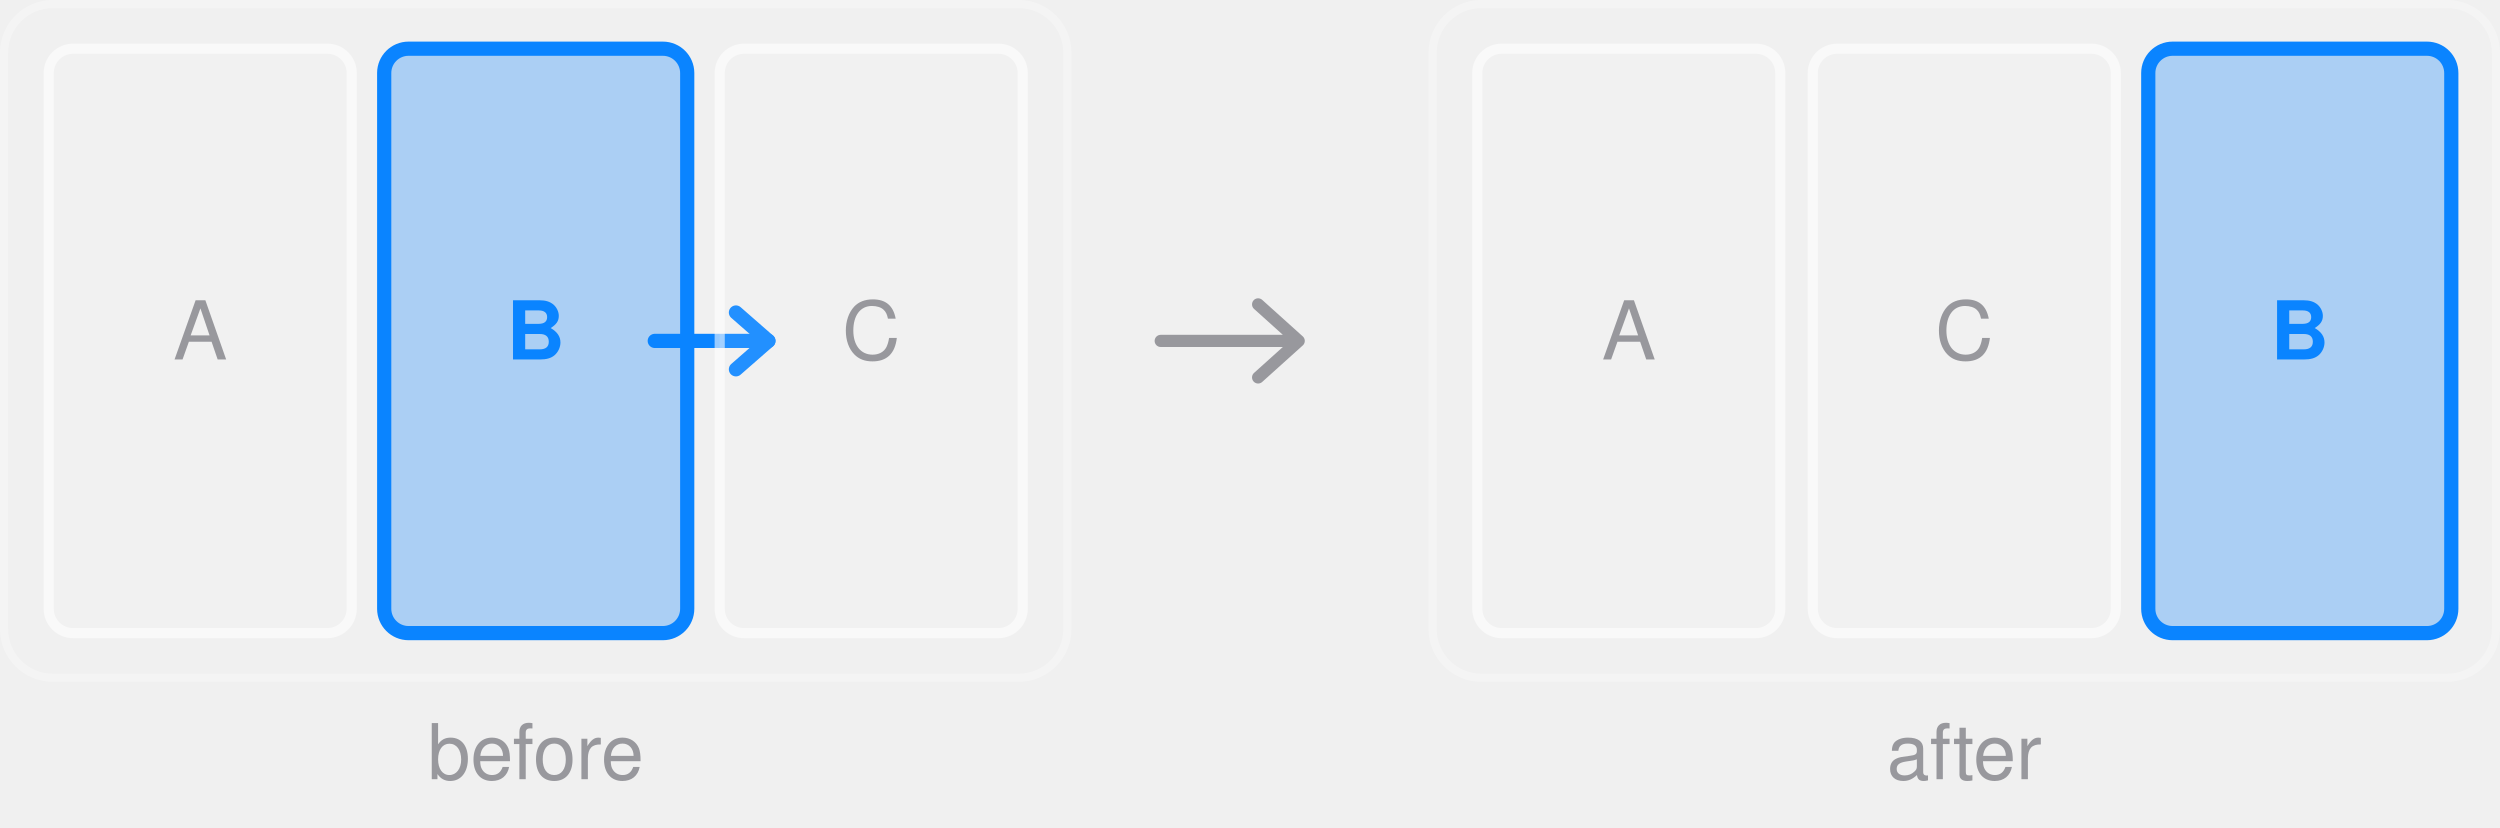
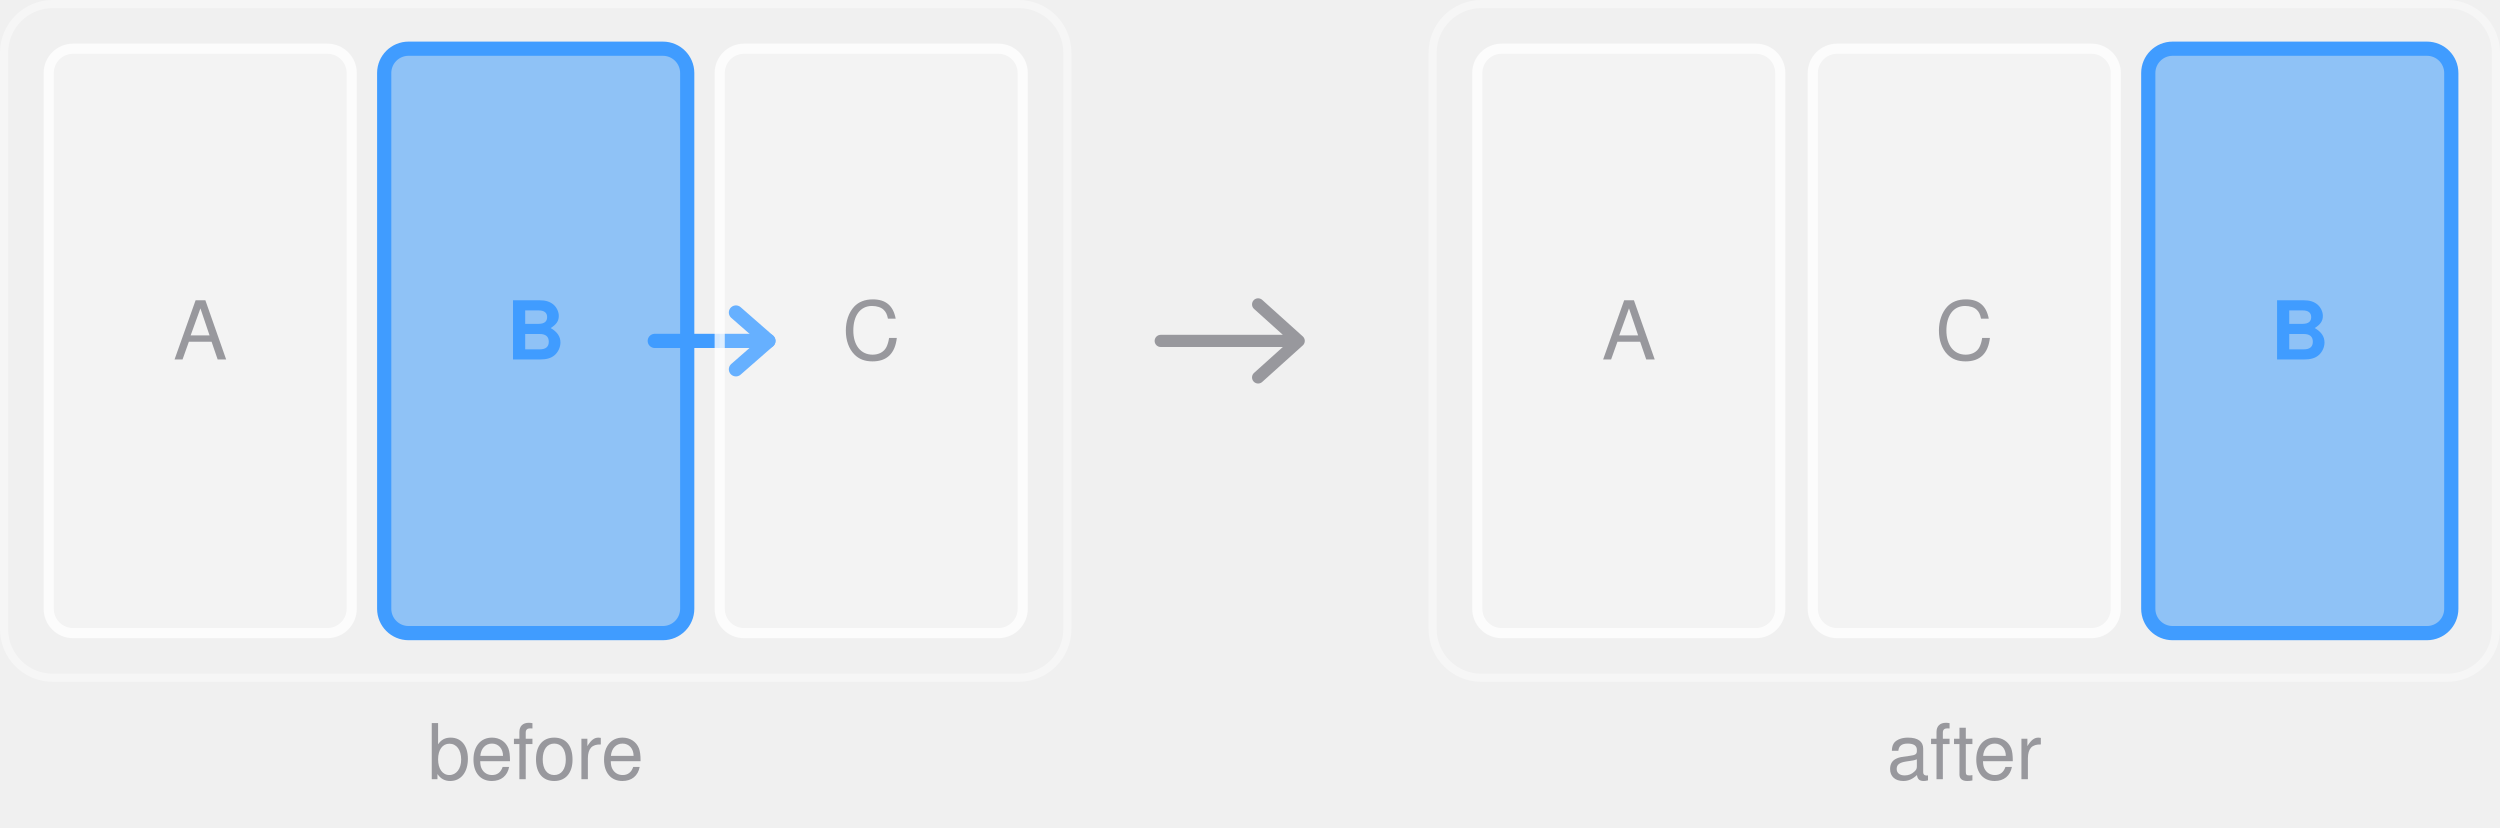
<svg xmlns="http://www.w3.org/2000/svg" width="308" height="102" viewBox="0 0 308 102">
-   <rect x="0.5" y="0.5" width="131" height="83" rx="6" fill="none" stroke="rgba(255,255,255,0.28)" stroke-width="1" />
-   <rect x="6" y="6" width="37.333" height="72" rx="3" fill="rgba(255,255,255,0.10)" stroke="rgba(255,255,255,0.58)" stroke-width="1.25" />
+   <rect x="0.5" y="0.5" width="131" height="83" rx="6" fill="none" stroke="#ffffff" stroke-opacity="0.4" stroke-width="1" />
+   <rect x="6" y="6" width="37.333" height="72" rx="3" fill="#ffffff" fill-opacity="0.2" stroke="#ffffff" stroke-opacity="0.78" stroke-width="1.25" />
  <text x="24.667" y="42" font-size="10" font-weight="500" fill="#98989d" text-anchor="middle" dominant-baseline="central" font-family="-apple-system,BlinkMacSystemFont,'SF Pro Text',Helvetica,Arial,sans-serif">A</text>
-   <rect x="47.333" y="6" width="37.333" height="72" rx="3" fill="rgba(10,132,255,0.30)" stroke="#0a84ff" stroke-width="1.75" />
-   <text x="66" y="42" font-size="10" font-weight="600" fill="#0a84ff" text-anchor="middle" dominant-baseline="central" font-family="-apple-system,BlinkMacSystemFont,'SF Pro Text',Helvetica,Arial,sans-serif">B</text>
-   <path d="M80.667 42L94.667 42" stroke="#0a84ff" stroke-width="1.75" stroke-linecap="round" />
-   <path d="M90.667 45.5L94.667 42L90.667 38.5" fill="none" stroke="#0a84ff" stroke-width="1.75" stroke-linecap="round" stroke-linejoin="round" />
-   <rect x="88.667" y="6" width="37.333" height="72" rx="3" fill="rgba(255,255,255,0.10)" stroke="rgba(255,255,255,0.58)" stroke-width="1.25" />
+   <rect x="47.333" y="6" width="37.333" height="72" rx="3" fill="#0a84ff" fill-opacity="0.42" stroke="#409cff" stroke-width="1.75" />
+   <text x="66" y="42" font-size="10" font-weight="600" fill="#409cff" text-anchor="middle" dominant-baseline="central" font-family="-apple-system,BlinkMacSystemFont,'SF Pro Text',Helvetica,Arial,sans-serif">B</text>
+   <path d="M80.667 42L94.667 42" stroke="#409cff" stroke-width="1.75" stroke-linecap="round" />
+   <path d="M90.667 45.5L94.667 42L90.667 38.5" fill="none" stroke="#409cff" stroke-width="1.75" stroke-linecap="round" stroke-linejoin="round" />
+   <rect x="88.667" y="6" width="37.333" height="72" rx="3" fill="#ffffff" fill-opacity="0.2" stroke="#ffffff" stroke-opacity="0.78" stroke-width="1.25" />
  <text x="107.333" y="42" font-size="10" font-weight="500" fill="#98989d" text-anchor="middle" dominant-baseline="central" font-family="-apple-system,BlinkMacSystemFont,'SF Pro Text',Helvetica,Arial,sans-serif">C</text>
  <text x="66" y="96" font-size="9.5" fill="#98989d" text-anchor="middle" font-family="-apple-system,BlinkMacSystemFont,'SF Pro Text',Helvetica,Arial,sans-serif">before</text>
  <path d="M143 42h17M155 37.5l5 4.5-5 4.5" fill="none" stroke="#98989d" stroke-width="1.5" stroke-linecap="round" stroke-linejoin="round" />
-   <rect x="176.5" y="0.5" width="131" height="83" rx="6" fill="none" stroke="rgba(255,255,255,0.28)" stroke-width="1" />
-   <rect x="182" y="6" width="37.333" height="72" rx="3" fill="rgba(255,255,255,0.10)" stroke="rgba(255,255,255,0.58)" stroke-width="1.25" />
+   <rect x="176.5" y="0.5" width="131" height="83" rx="6" fill="none" stroke="#ffffff" stroke-opacity="0.4" stroke-width="1" />
+   <rect x="182" y="6" width="37.333" height="72" rx="3" fill="#ffffff" fill-opacity="0.2" stroke="#ffffff" stroke-opacity="0.78" stroke-width="1.25" />
  <text x="200.667" y="42" font-size="10" font-weight="500" fill="#98989d" text-anchor="middle" dominant-baseline="central" font-family="-apple-system,BlinkMacSystemFont,'SF Pro Text',Helvetica,Arial,sans-serif">A</text>
-   <rect x="223.333" y="6" width="37.333" height="72" rx="3" fill="rgba(255,255,255,0.10)" stroke="rgba(255,255,255,0.58)" stroke-width="1.25" />
+   <rect x="223.333" y="6" width="37.333" height="72" rx="3" fill="#ffffff" fill-opacity="0.2" stroke="#ffffff" stroke-opacity="0.78" stroke-width="1.25" />
  <text x="242" y="42" font-size="10" font-weight="500" fill="#98989d" text-anchor="middle" dominant-baseline="central" font-family="-apple-system,BlinkMacSystemFont,'SF Pro Text',Helvetica,Arial,sans-serif">C</text>
-   <rect x="264.667" y="6" width="37.333" height="72" rx="3" fill="rgba(10,132,255,0.30)" stroke="#0a84ff" stroke-width="1.75" />
-   <text x="283.333" y="42" font-size="10" font-weight="600" fill="#0a84ff" text-anchor="middle" dominant-baseline="central" font-family="-apple-system,BlinkMacSystemFont,'SF Pro Text',Helvetica,Arial,sans-serif">B</text>
+   <rect x="264.667" y="6" width="37.333" height="72" rx="3" fill="#0a84ff" fill-opacity="0.42" stroke="#409cff" stroke-width="1.75" />
+   <text x="283.333" y="42" font-size="10" font-weight="600" fill="#409cff" text-anchor="middle" dominant-baseline="central" font-family="-apple-system,BlinkMacSystemFont,'SF Pro Text',Helvetica,Arial,sans-serif">B</text>
  <text x="242" y="96" font-size="9.5" fill="#98989d" text-anchor="middle" font-family="-apple-system,BlinkMacSystemFont,'SF Pro Text',Helvetica,Arial,sans-serif">after</text>
</svg>
